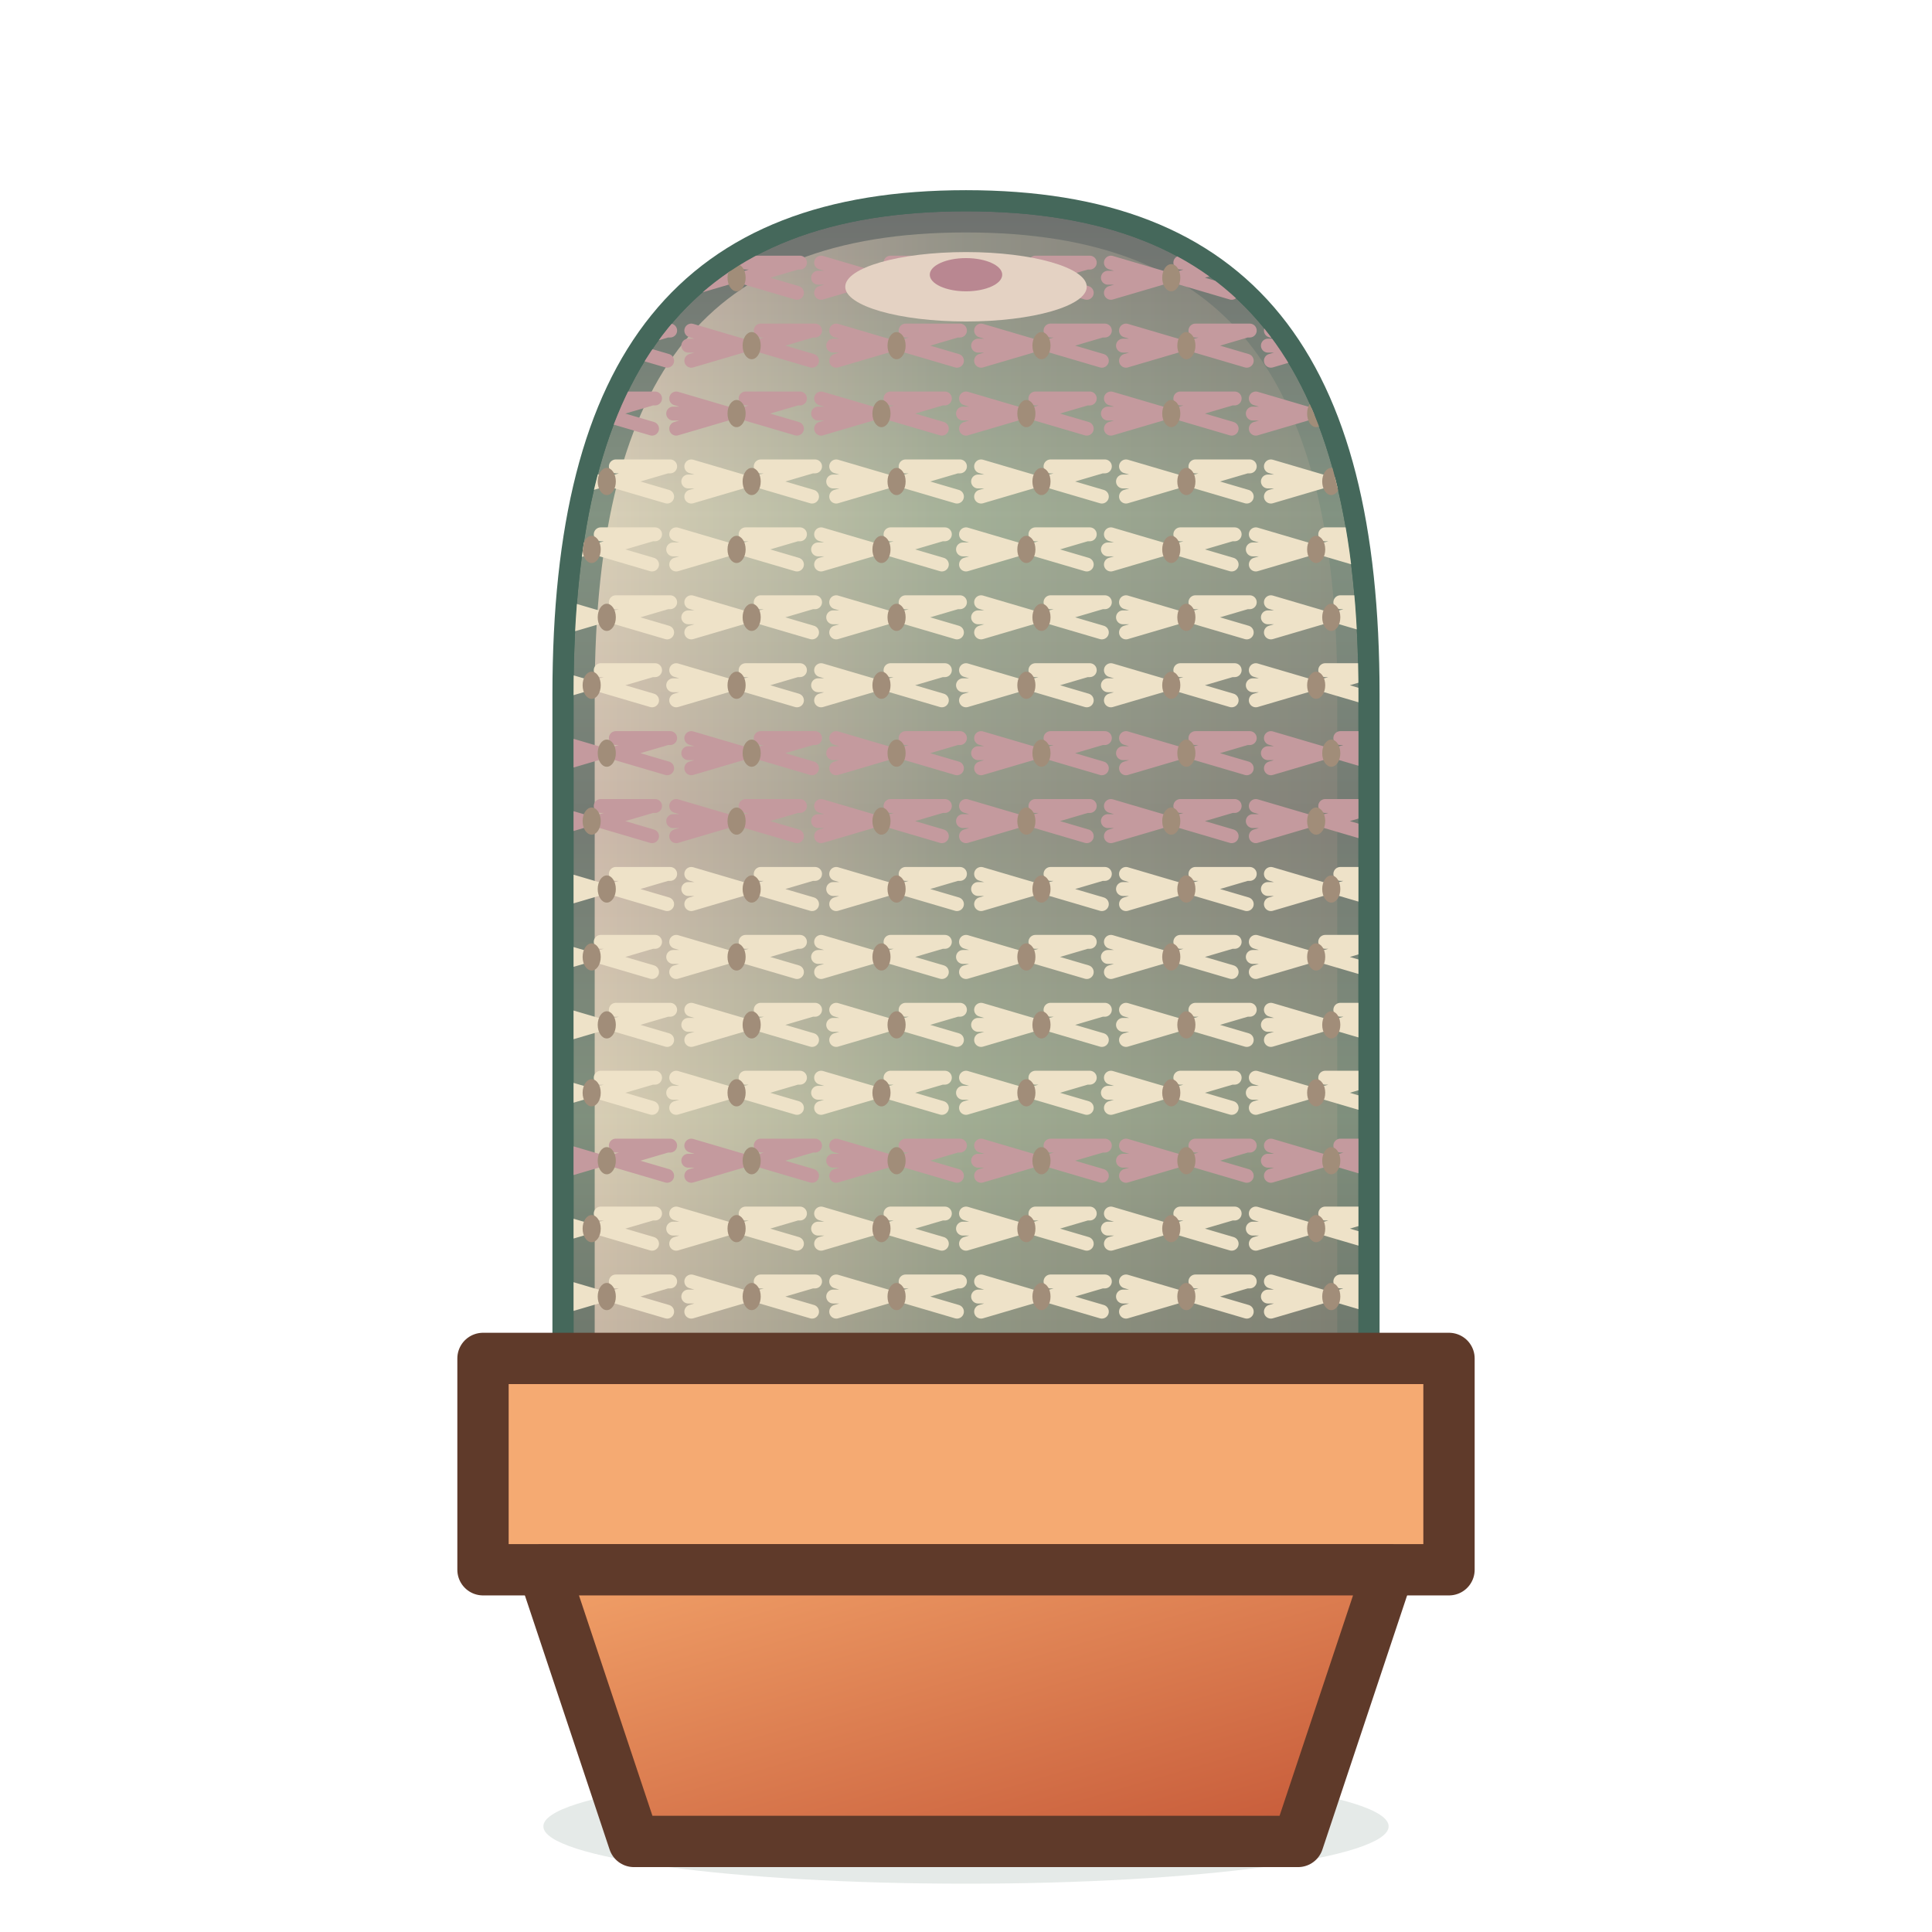
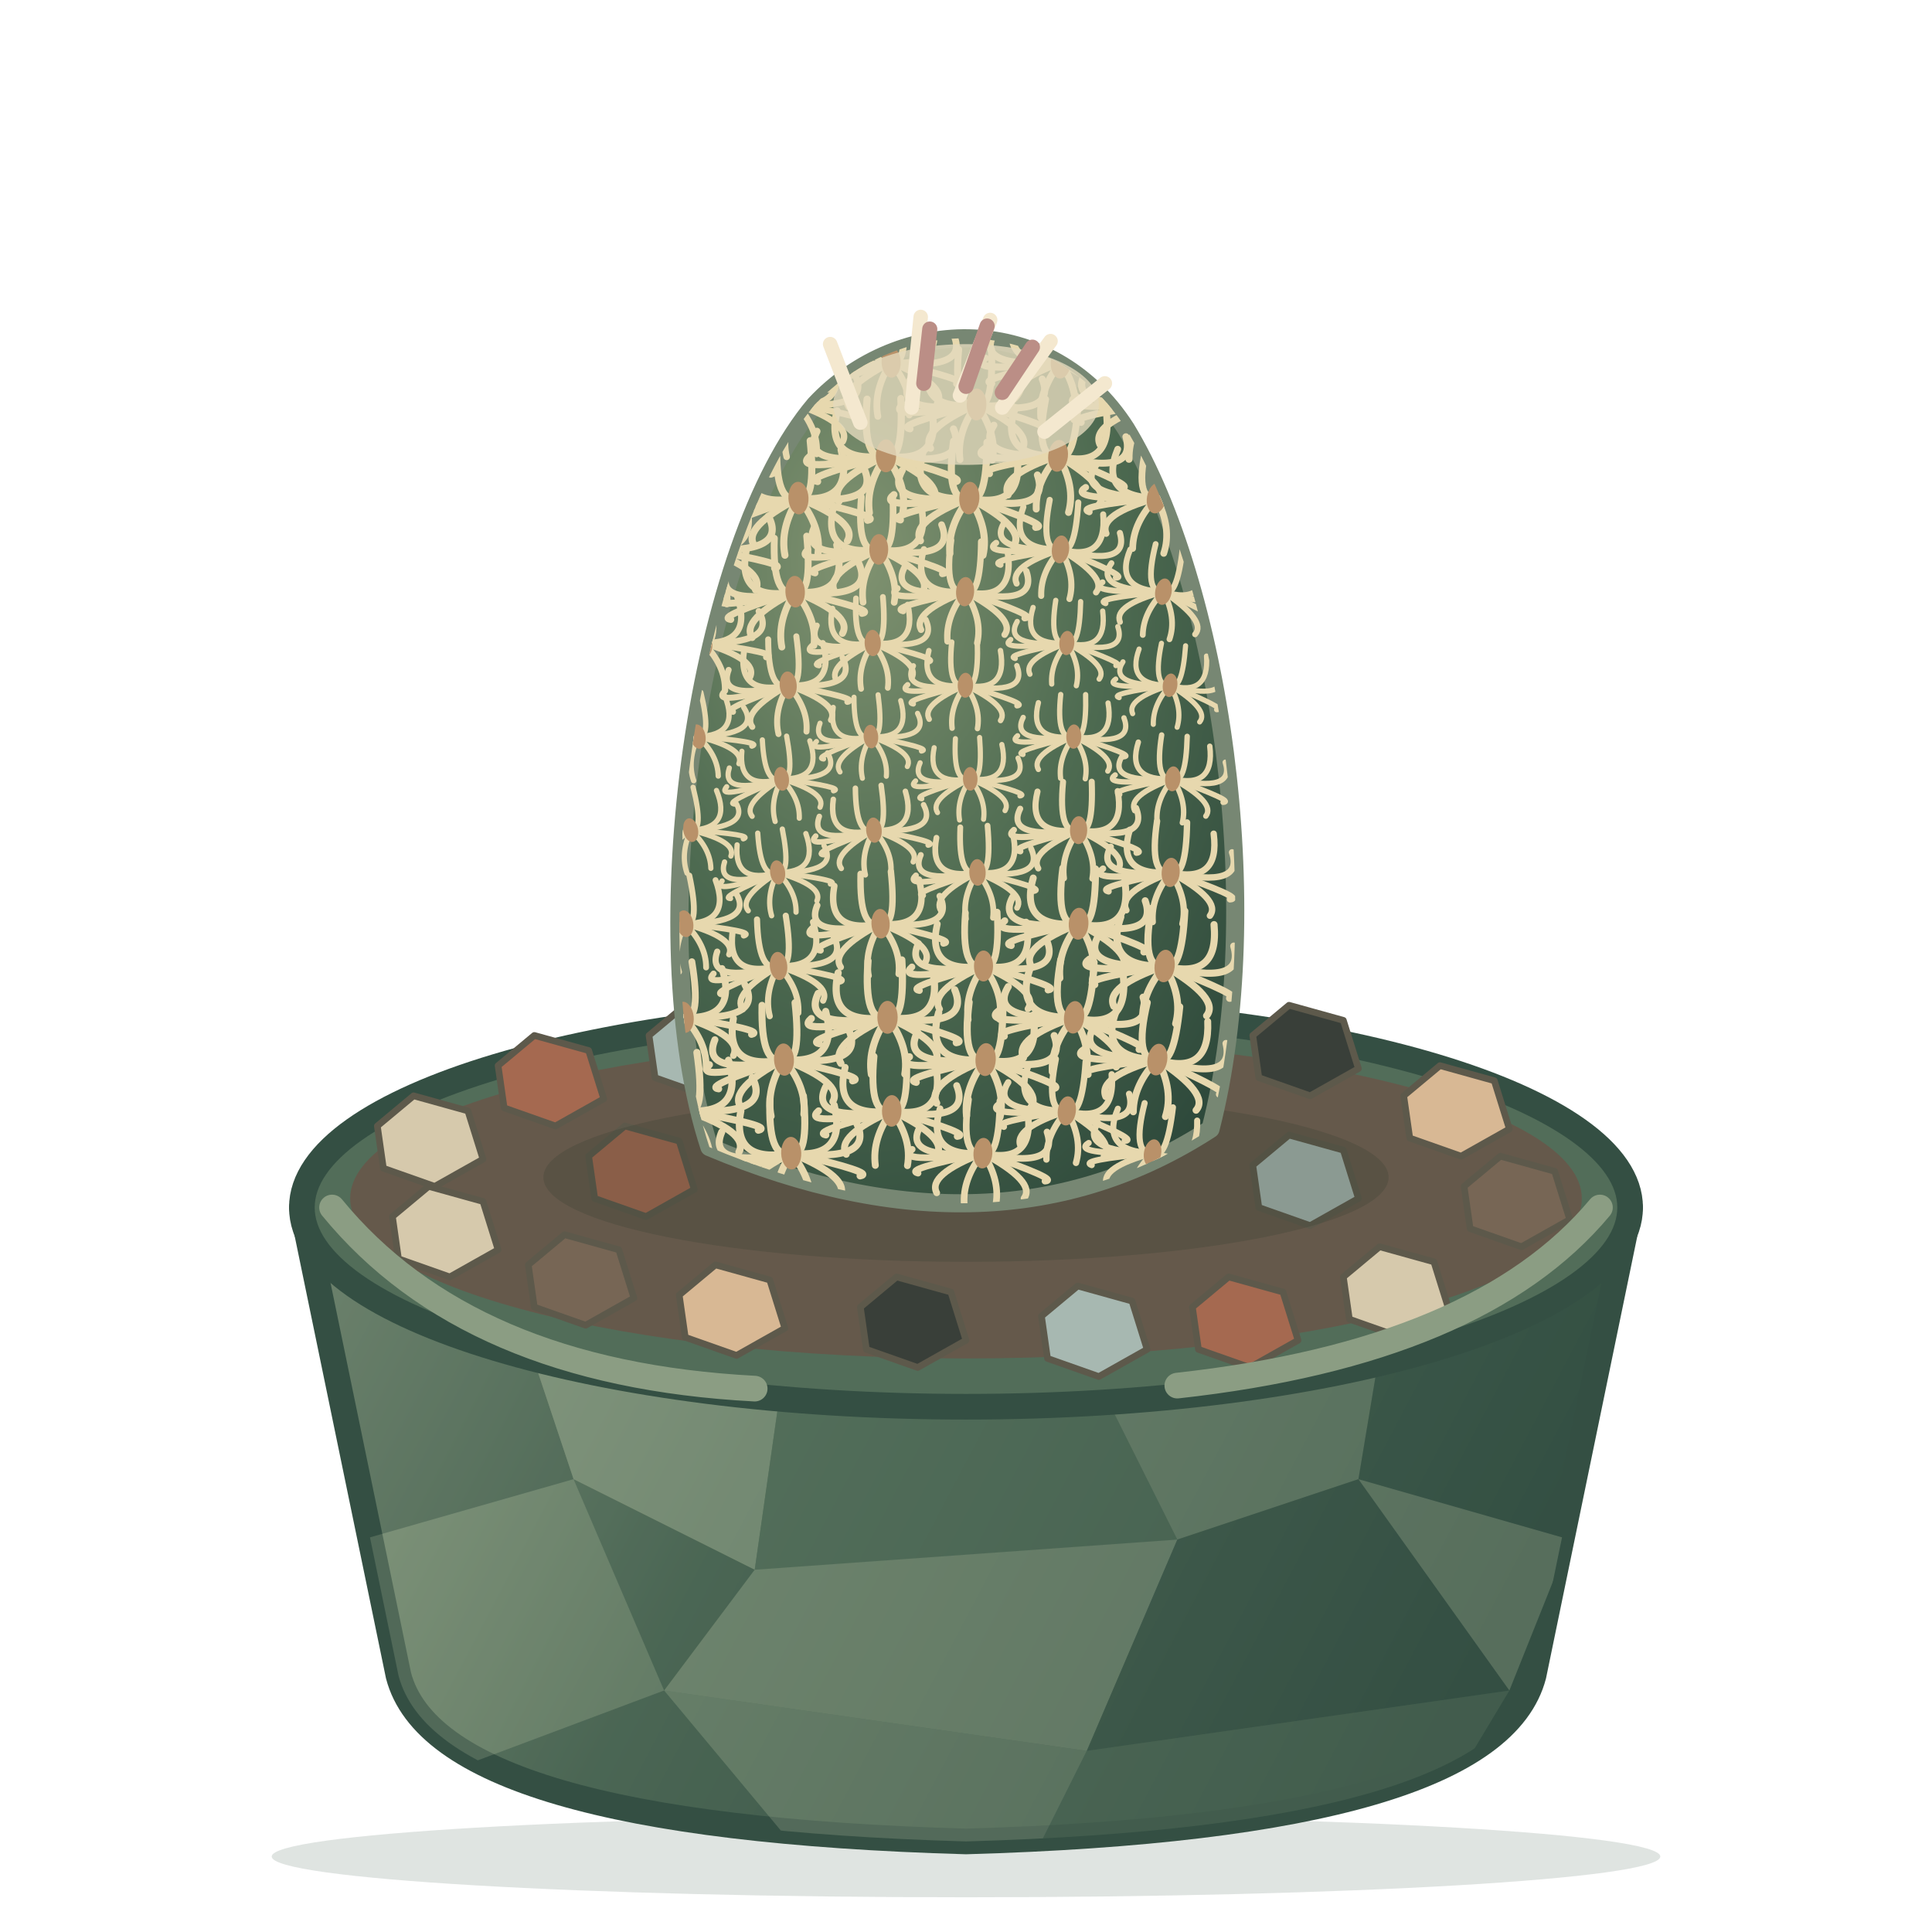
<svg xmlns="http://www.w3.org/2000/svg" viewBox="0 0 64 64" role="img" aria-labelledby="echinocereus-rigidissimus-rubispinus-title echinocereus-rigidissimus-rubispinus-description" data-plant-slug="echinocereus-rigidissimus-rubispinus" focusable="false">
  <defs>
-     <linearGradient id="rubi-pot" x1="0" x2="0.9" y1="0" y2="1">
-       <stop offset="0" stop-color="#f2a269" />
-       <stop offset="1" stop-color="#c65a39" />
+     <linearGradient id="p08-nov01-pot" x1="0" y1="0" x2="1" y2="0.25">
+       <stop stop-color="#8b9d83" />
+       <stop offset="0.42" stop-color="#526d59" />
+       <stop offset="1" stop-color="#344f43" />
    </linearGradient>
-     <linearGradient id="rainbow-body" x1="0" y1="0" x2="1" y2="0">
-       <stop offset="0" stop-color="#d3cab3" />
-       <stop offset="0.5" stop-color="#79957d" />
-       <stop offset="1" stop-color="#596e61" />
-     </linearGradient>
-     <linearGradient id="rainbow-bands" x1="0" y1="0" x2="0" y2="1">
-       <stop offset="0" stop-color="#b98393" />
-       <stop offset="0.25" stop-color="#ede0c7" />
-       <stop offset="0.5" stop-color="#c79d9e" />
-       <stop offset="0.75" stop-color="#e7d7ba" />
-       <stop offset="1" stop-color="#aa807e" />
-     </linearGradient>
-     <clipPath id="rainbow-clip" clipPathUnits="userSpaceOnUse">
-       <path d="M19 47V23c0-11 4-16 13-16s13 5 13 16v24Z" fill="none" stroke="none" stroke-width="1" stroke-linecap="round" stroke-linejoin="round" />
+     <clipPath id="p08-nov01-pot-clip">
+       <path d="M10 40H54L50.8 55.5Q49.5 60.5 32 61Q14.5 60.5 13.2 55.5Z" fill="none" />
    </clipPath>
-     <g id="echinocereus-rigidissimus-rubispinus-detail-1">
-       <path d="M-0.3 0-2-0.5m1.7 0.5H-2.1m1.8 0-1.7 0.5M0.3 0 2-0.5m-1.7 0H2.1M0.3 0 2 0.5" fill="none" stroke="#c49a9e" stroke-width="0.46" stroke-linecap="round" stroke-linejoin="round" />
-       <ellipse cx="0" cy="0" rx="0.3" ry="0.45" fill="#a18d79" stroke="none" stroke-width="1" />
-     </g>
-     <g id="echinocereus-rigidissimus-rubispinus-detail-2">
-       <path d="M-0.3 0-2-0.5m1.7 0.5H-2.1m1.8 0-1.7 0.5M0.3 0 2-0.5m-1.7 0H2.1M0.3 0 2 0.5" fill="none" stroke="#eee2c8" stroke-width="0.46" stroke-linecap="round" stroke-linejoin="round" />
-       <ellipse cx="0" cy="0" rx="0.3" ry="0.45" fill="#a18d79" stroke="none" stroke-width="1" />
+     <radialGradient id="p08-nov01-body" cx="0.32" cy="0.25" r="0.9">
+       <stop stop-color="#819371" />
+       <stop offset="0.5" stop-color="#4e6b51" />
+       <stop offset="1" stop-color="#2e493b" />
+     </radialGradient>
+     <clipPath id="p08-nov01-clip">
+       <path d="M23.5 38C21.2 31 23.1 18 27 13.4C29.8 10.4 34.8 10.3 37.3 14.2C40.4 19.3 42 30 40.1 37.4Q33 42 23.5 38Z" fill="none" />
+     </clipPath>
+     <g id="p08-nov01-comb">
+       <path d="M0 0Q2.87 0.77 2.3 0.85" fill="none" stroke="#e7d8ae" stroke-width="0.24" />
+       <path d="M0 0Q1.99 0.9 1.59 1.52" fill="none" stroke="#e7d8ae" stroke-width="0.24" />
+       <path d="M0 0Q0.73 0.98 0.58 1.9" fill="none" stroke="#e7d8ae" stroke-width="0.24" />
+       <path d="M0 0Q-0.68 0.98 -0.54 1.91" fill="none" stroke="#e7d8ae" stroke-width="0.24" />
+       <path d="M0 0Q-1.95 0.91 -1.56 1.54" fill="none" stroke="#e7d8ae" stroke-width="0.24" />
+       <path d="M0 0Q-2.85 0.78 -2.28 0.88" fill="none" stroke="#e7d8ae" stroke-width="0.24" />
+       <path d="M0 0Q-3.19 0.61 -2.55 0.04" fill="none" stroke="#e7d8ae" stroke-width="0.24" />
+       <path d="M0 0Q-2.91 0.44 -2.32 -0.8" fill="none" stroke="#e7d8ae" stroke-width="0.24" />
+       <path d="M0 0Q-2.06 0.3 -1.65 -1.49" fill="none" stroke="#e7d8ae" stroke-width="0.24" />
+       <path d="M0 0Q-0.81 0.22 -0.65 -1.89" fill="none" stroke="#e7d8ae" stroke-width="0.24" />
+       <path d="M0 0Q0.6 0.22 0.48 -1.92" fill="none" stroke="#e7d8ae" stroke-width="0.24" />
+       <path d="M0 0Q1.89 0.29 1.51 -1.57" fill="none" stroke="#e7d8ae" stroke-width="0.24" />
+       <path d="M0 0Q2.81 0.42 2.25 -0.92" fill="none" stroke="#e7d8ae" stroke-width="0.24" />
+       <ellipse rx="0.34" ry="0.55" fill="#b99169" />
    </g>
  </defs>
-   <ellipse cx="32" cy="60.5" rx="14" ry="1.9" fill="#244b3b" stroke="none" stroke-width="0" opacity="0.12" />
-   <ellipse cx="32" cy="45.5" rx="14" ry="2.1" fill="#745c45" stroke="none" stroke-width="1" />
-   <path d="M19 47V23c0-11 4-16 13-16s13 5 13 16v24Z" fill="url(#rainbow-body)" stroke="#45685b" stroke-width="1.4" stroke-linecap="round" stroke-linejoin="round" />
-   <g clip-path="url(#rainbow-clip)">
-     <path d="M19 47V23c0-11 4-16 13-16s13 5 13 16v24Z" fill="url(#rainbow-bands)" stroke="none" stroke-width="0" stroke-linecap="round" stroke-linejoin="round" opacity="0.36" />
-     <use href="#echinocereus-rigidissimus-rubispinus-detail-1" transform="translate(19.6 9.2)" />
-     <use href="#echinocereus-rigidissimus-rubispinus-detail-1" transform="translate(24.4 9.2)" />
-     <use href="#echinocereus-rigidissimus-rubispinus-detail-1" transform="translate(29.2 9.2)" />
-     <use href="#echinocereus-rigidissimus-rubispinus-detail-1" transform="translate(34 9.2)" />
-     <use href="#echinocereus-rigidissimus-rubispinus-detail-1" transform="translate(38.8 9.2)" />
-     <use href="#echinocereus-rigidissimus-rubispinus-detail-1" transform="translate(43.6 9.2)" />
-     <use href="#echinocereus-rigidissimus-rubispinus-detail-1" transform="translate(20.1 11.45)" />
-     <use href="#echinocereus-rigidissimus-rubispinus-detail-1" transform="translate(24.9 11.45)" />
-     <use href="#echinocereus-rigidissimus-rubispinus-detail-1" transform="translate(29.7 11.45)" />
-     <use href="#echinocereus-rigidissimus-rubispinus-detail-1" transform="translate(34.5 11.45)" />
-     <use href="#echinocereus-rigidissimus-rubispinus-detail-1" transform="translate(39.3 11.45)" />
-     <use href="#echinocereus-rigidissimus-rubispinus-detail-1" transform="translate(44.1 11.45)" />
-     <use href="#echinocereus-rigidissimus-rubispinus-detail-1" transform="translate(19.6 13.7)" />
-     <use href="#echinocereus-rigidissimus-rubispinus-detail-1" transform="translate(24.4 13.7)" />
-     <use href="#echinocereus-rigidissimus-rubispinus-detail-1" transform="translate(29.2 13.7)" />
-     <use href="#echinocereus-rigidissimus-rubispinus-detail-1" transform="translate(34 13.7)" />
-     <use href="#echinocereus-rigidissimus-rubispinus-detail-1" transform="translate(38.8 13.7)" />
-     <use href="#echinocereus-rigidissimus-rubispinus-detail-1" transform="translate(43.6 13.7)" />
-     <use href="#echinocereus-rigidissimus-rubispinus-detail-2" transform="translate(20.1 15.95)" />
-     <use href="#echinocereus-rigidissimus-rubispinus-detail-2" transform="translate(24.9 15.95)" />
-     <use href="#echinocereus-rigidissimus-rubispinus-detail-2" transform="translate(29.7 15.95)" />
-     <use href="#echinocereus-rigidissimus-rubispinus-detail-2" transform="translate(34.5 15.95)" />
-     <use href="#echinocereus-rigidissimus-rubispinus-detail-2" transform="translate(39.3 15.95)" />
-     <use href="#echinocereus-rigidissimus-rubispinus-detail-2" transform="translate(44.1 15.95)" />
-     <use href="#echinocereus-rigidissimus-rubispinus-detail-2" transform="translate(19.6 18.2)" />
-     <use href="#echinocereus-rigidissimus-rubispinus-detail-2" transform="translate(24.4 18.2)" />
-     <use href="#echinocereus-rigidissimus-rubispinus-detail-2" transform="translate(29.2 18.2)" />
-     <use href="#echinocereus-rigidissimus-rubispinus-detail-2" transform="translate(34 18.2)" />
-     <use href="#echinocereus-rigidissimus-rubispinus-detail-2" transform="translate(38.8 18.2)" />
-     <use href="#echinocereus-rigidissimus-rubispinus-detail-2" transform="translate(43.6 18.2)" />
-     <use href="#echinocereus-rigidissimus-rubispinus-detail-2" transform="translate(20.1 20.45)" />
-     <use href="#echinocereus-rigidissimus-rubispinus-detail-2" transform="translate(24.9 20.45)" />
-     <use href="#echinocereus-rigidissimus-rubispinus-detail-2" transform="translate(29.7 20.45)" />
-     <use href="#echinocereus-rigidissimus-rubispinus-detail-2" transform="translate(34.5 20.45)" />
-     <use href="#echinocereus-rigidissimus-rubispinus-detail-2" transform="translate(39.3 20.45)" />
-     <use href="#echinocereus-rigidissimus-rubispinus-detail-2" transform="translate(44.1 20.45)" />
-     <use href="#echinocereus-rigidissimus-rubispinus-detail-2" transform="translate(19.6 22.7)" />
-     <use href="#echinocereus-rigidissimus-rubispinus-detail-2" transform="translate(24.4 22.7)" />
-     <use href="#echinocereus-rigidissimus-rubispinus-detail-2" transform="translate(29.2 22.7)" />
-     <use href="#echinocereus-rigidissimus-rubispinus-detail-2" transform="translate(34 22.7)" />
-     <use href="#echinocereus-rigidissimus-rubispinus-detail-2" transform="translate(38.8 22.7)" />
-     <use href="#echinocereus-rigidissimus-rubispinus-detail-2" transform="translate(43.6 22.7)" />
-     <use href="#echinocereus-rigidissimus-rubispinus-detail-1" transform="translate(20.1 24.95)" />
-     <use href="#echinocereus-rigidissimus-rubispinus-detail-1" transform="translate(24.9 24.95)" />
-     <use href="#echinocereus-rigidissimus-rubispinus-detail-1" transform="translate(29.7 24.95)" />
-     <use href="#echinocereus-rigidissimus-rubispinus-detail-1" transform="translate(34.5 24.95)" />
-     <use href="#echinocereus-rigidissimus-rubispinus-detail-1" transform="translate(39.3 24.95)" />
-     <use href="#echinocereus-rigidissimus-rubispinus-detail-1" transform="translate(44.1 24.95)" />
-     <use href="#echinocereus-rigidissimus-rubispinus-detail-1" transform="translate(19.6 27.2)" />
-     <use href="#echinocereus-rigidissimus-rubispinus-detail-1" transform="translate(24.4 27.2)" />
-     <use href="#echinocereus-rigidissimus-rubispinus-detail-1" transform="translate(29.2 27.2)" />
-     <use href="#echinocereus-rigidissimus-rubispinus-detail-1" transform="translate(34 27.2)" />
-     <use href="#echinocereus-rigidissimus-rubispinus-detail-1" transform="translate(38.8 27.2)" />
-     <use href="#echinocereus-rigidissimus-rubispinus-detail-1" transform="translate(43.6 27.2)" />
-     <use href="#echinocereus-rigidissimus-rubispinus-detail-2" transform="translate(20.1 29.45)" />
-     <use href="#echinocereus-rigidissimus-rubispinus-detail-2" transform="translate(24.9 29.45)" />
-     <use href="#echinocereus-rigidissimus-rubispinus-detail-2" transform="translate(29.7 29.45)" />
-     <use href="#echinocereus-rigidissimus-rubispinus-detail-2" transform="translate(34.5 29.45)" />
-     <use href="#echinocereus-rigidissimus-rubispinus-detail-2" transform="translate(39.3 29.45)" />
-     <use href="#echinocereus-rigidissimus-rubispinus-detail-2" transform="translate(44.1 29.45)" />
-     <use href="#echinocereus-rigidissimus-rubispinus-detail-2" transform="translate(19.6 31.7)" />
-     <use href="#echinocereus-rigidissimus-rubispinus-detail-2" transform="translate(24.4 31.7)" />
-     <use href="#echinocereus-rigidissimus-rubispinus-detail-2" transform="translate(29.2 31.7)" />
-     <use href="#echinocereus-rigidissimus-rubispinus-detail-2" transform="translate(34 31.7)" />
-     <use href="#echinocereus-rigidissimus-rubispinus-detail-2" transform="translate(38.8 31.7)" />
-     <use href="#echinocereus-rigidissimus-rubispinus-detail-2" transform="translate(43.6 31.7)" />
-     <use href="#echinocereus-rigidissimus-rubispinus-detail-2" transform="translate(20.1 33.95)" />
-     <use href="#echinocereus-rigidissimus-rubispinus-detail-2" transform="translate(24.9 33.95)" />
-     <use href="#echinocereus-rigidissimus-rubispinus-detail-2" transform="translate(29.7 33.95)" />
-     <use href="#echinocereus-rigidissimus-rubispinus-detail-2" transform="translate(34.5 33.95)" />
-     <use href="#echinocereus-rigidissimus-rubispinus-detail-2" transform="translate(39.3 33.95)" />
-     <use href="#echinocereus-rigidissimus-rubispinus-detail-2" transform="translate(44.1 33.95)" />
-     <use href="#echinocereus-rigidissimus-rubispinus-detail-2" transform="translate(19.6 36.2)" />
-     <use href="#echinocereus-rigidissimus-rubispinus-detail-2" transform="translate(24.4 36.2)" />
-     <use href="#echinocereus-rigidissimus-rubispinus-detail-2" transform="translate(29.2 36.2)" />
-     <use href="#echinocereus-rigidissimus-rubispinus-detail-2" transform="translate(34 36.2)" />
-     <use href="#echinocereus-rigidissimus-rubispinus-detail-2" transform="translate(38.8 36.2)" />
-     <use href="#echinocereus-rigidissimus-rubispinus-detail-2" transform="translate(43.6 36.2)" />
-     <use href="#echinocereus-rigidissimus-rubispinus-detail-1" transform="translate(20.1 38.45)" />
-     <use href="#echinocereus-rigidissimus-rubispinus-detail-1" transform="translate(24.9 38.45)" />
-     <use href="#echinocereus-rigidissimus-rubispinus-detail-1" transform="translate(29.7 38.45)" />
-     <use href="#echinocereus-rigidissimus-rubispinus-detail-1" transform="translate(34.5 38.45)" />
-     <use href="#echinocereus-rigidissimus-rubispinus-detail-1" transform="translate(39.3 38.45)" />
-     <use href="#echinocereus-rigidissimus-rubispinus-detail-1" transform="translate(44.1 38.45)" />
-     <use href="#echinocereus-rigidissimus-rubispinus-detail-2" transform="translate(19.6 40.7)" />
-     <use href="#echinocereus-rigidissimus-rubispinus-detail-2" transform="translate(24.4 40.7)" />
-     <use href="#echinocereus-rigidissimus-rubispinus-detail-2" transform="translate(29.2 40.7)" />
-     <use href="#echinocereus-rigidissimus-rubispinus-detail-2" transform="translate(34 40.7)" />
-     <use href="#echinocereus-rigidissimus-rubispinus-detail-2" transform="translate(38.8 40.7)" />
-     <use href="#echinocereus-rigidissimus-rubispinus-detail-2" transform="translate(43.6 40.7)" />
-     <use href="#echinocereus-rigidissimus-rubispinus-detail-2" transform="translate(20.1 42.95)" />
-     <use href="#echinocereus-rigidissimus-rubispinus-detail-2" transform="translate(24.9 42.95)" />
-     <use href="#echinocereus-rigidissimus-rubispinus-detail-2" transform="translate(29.7 42.95)" />
-     <use href="#echinocereus-rigidissimus-rubispinus-detail-2" transform="translate(34.5 42.95)" />
-     <use href="#echinocereus-rigidissimus-rubispinus-detail-2" transform="translate(39.3 42.95)" />
-     <use href="#echinocereus-rigidissimus-rubispinus-detail-2" transform="translate(44.1 42.95)" />
-     <use href="#echinocereus-rigidissimus-rubispinus-detail-2" transform="translate(19.6 45.2)" />
-     <use href="#echinocereus-rigidissimus-rubispinus-detail-2" transform="translate(24.4 45.2)" />
-     <use href="#echinocereus-rigidissimus-rubispinus-detail-2" transform="translate(29.2 45.2)" />
-     <use href="#echinocereus-rigidissimus-rubispinus-detail-2" transform="translate(34 45.2)" />
-     <use href="#echinocereus-rigidissimus-rubispinus-detail-2" transform="translate(38.8 45.2)" />
-     <use href="#echinocereus-rigidissimus-rubispinus-detail-2" transform="translate(43.6 45.2)" />
+   <g stroke-linecap="round" stroke-linejoin="round">
+     <ellipse cx="32" cy="61.5" rx="23" ry="1.35" fill="#294839" opacity="0.15" />
+     <path d="M10 40H54L50.8 55.5Q49.5 60.5 32 61Q14.5 60.5 13.2 55.5Z" fill="url(#p08-nov01-pot)" stroke="#344f43" stroke-width="0.85" />
+     <g clip-path="url(#p08-nov01-pot-clip)">
+       <path d="M9 40 17 43 19 49 12 51Z" fill="#344f43" opacity="0.33" />
+       <path d="M17 43 26 45 25 52 19 49Z" fill="#8b9d83" opacity="0.6" />
+       <path d="M26 45 36 45 39 51 25 52Z" fill="#526d59" opacity="0.5" />
+       <path d="M36 45 46 43 45 49 39 51Z" fill="#8b9d83" opacity="0.38" />
+       <path d="M46 43 55 40 52 51 45 49Z" fill="#344f43" opacity="0.3" />
+       <path d="M12 51 19 49 22 56 14 59Z" fill="#8b9d83" opacity="0.33" />
+       <path d="M19 49 25 52 22 56Z" fill="#344f43" opacity="0.24" />
+       <path d="M25 52 39 51 36 58 22 56Z" fill="#8b9d83" opacity="0.46" />
+       <path d="M39 51 45 49 50 56 36 58Z" fill="#344f43" opacity="0.33" />
+       <path d="M45 49 52 51 50 56Z" fill="#8b9d83" opacity="0.4" />
+       <path d="M14 59 22 56 27 62 18 61Z" fill="#344f43" opacity="0.25" />
+       <path d="M22 56 36 58 34 62 27 62Z" fill="#8b9d83" opacity="0.35" />
+       <path d="M36 58 50 56 47 61 34 62Z" fill="#526d59" opacity="0.45" />
+     </g>
+     <ellipse cx="32" cy="40" rx="22" ry="6.6" fill="#526d59" stroke="#344f43" stroke-width="0.85" />
+     <ellipse cx="32" cy="39.7" rx="20.4" ry="5.3" fill="#65594b" />
+     <path d="M12.5 37.3l1.2-1 1.8 0.5 0.5 1.6-1.6 0.9-1.7-0.6Z" fill="#d6c9ac" stroke="#5d594b" stroke-width="0.22" />
+     <path d="M16.5 35.3l1.2-1 1.8 0.5 0.5 1.6-1.6 0.9-1.7-0.6Z" fill="#a56950" stroke="#5d594b" stroke-width="0.22" />
+     <path d="M21.5 34.3l1.2-1 1.8 0.5 0.5 1.6-1.6 0.9-1.7-0.6Z" fill="#a7b8b1" stroke="#5d594b" stroke-width="0.22" />
+     <path d="M41.5 34.3l1.2-1 1.8 0.5 0.5 1.6-1.6 0.9-1.7-0.6Z" fill="#393f39" stroke="#5d594b" stroke-width="0.22" />
+     <path d="M46.5 36.3l1.2-1 1.8 0.5 0.5 1.6-1.6 0.9-1.7-0.6Z" fill="#d8b894" stroke="#5d594b" stroke-width="0.22" />
+     <path d="M48.5 39.3l1.2-1 1.8 0.5 0.5 1.6-1.6 0.9-1.7-0.6Z" fill="#776655" stroke="#5d594b" stroke-width="0.22" />
+     <path d="M13 40.3l1.2-1 1.8 0.5 0.5 1.6-1.6 0.9-1.7-0.6Z" fill="#d6c9ac" stroke="#5d594b" stroke-width="0.22" />
+     <path d="M19.5 38.3l1.2-1 1.8 0.5 0.5 1.6-1.6 0.9-1.7-0.6Z" fill="#a56950" stroke="#5d594b" stroke-width="0.22" />
+     <path d="M41.5 38.6l1.2-1 1.8 0.5 0.5 1.6-1.6 0.9-1.7-0.6Z" fill="#a7b8b1" stroke="#5d594b" stroke-width="0.22" />
+     <path d="M26.5 36.3l1.2-1 1.8 0.5 0.5 1.6-1.6 0.9-1.7-0.6Z" fill="#393f39" stroke="#5d594b" stroke-width="0.22" />
+     <path d="M34.5 36.3l1.2-1 1.8 0.5 0.5 1.6-1.6 0.9-1.7-0.6Z" fill="#d8b894" stroke="#5d594b" stroke-width="0.22" />
+     <ellipse cx="32" cy="39" rx="14" ry="2.8" fill="#333c2d" opacity="0.24" />
+     <path d="M23.5 38C21.2 31 23.1 18 27 13.4C29.8 10.4 34.8 10.3 37.3 14.2C40.4 19.3 42 30 40.1 37.4Q33 42 23.5 38Z" fill="url(#p08-nov01-body)" stroke="#778773" stroke-width="0.6" />
+     <g clip-path="url(#p08-nov01-clip)">
+       <use href="#p08-nov01-comb" transform="translate(23 12) rotate(-8) scale(0.85)" />
+       <use href="#p08-nov01-comb" transform="translate(23.23 15.1) rotate(-5.48) scale(0.97)" />
+       <use href="#p08-nov01-comb" transform="translate(23.34 18.2) rotate(-5.27) scale(0.98)" />
+       <use href="#p08-nov01-comb" transform="translate(23.3 21.3) rotate(-7.58) scale(0.87)" />
+       <use href="#p08-nov01-comb" transform="translate(23.12 24.4) rotate(-10.27) scale(0.74)" />
+       <use href="#p08-nov01-comb" transform="translate(22.88 27.5) rotate(-10.88) scale(0.72)" />
+       <use href="#p08-nov01-comb" transform="translate(22.69 30.6) rotate(-8.84) scale(0.81)" />
+       <use href="#p08-nov01-comb" transform="translate(22.66 33.7) rotate(-6.03) scale(0.94)" />
+       <use href="#p08-nov01-comb" transform="translate(22.78 36.8) rotate(-5.03) scale(0.99)" />
+       <use href="#p08-nov01-comb" transform="translate(26.39 13.4) rotate(-5) scale(0.89)" />
+       <use href="#p08-nov01-comb" transform="translate(26.45 16.5) rotate(-2.48) scale(0.98)" />
+       <use href="#p08-nov01-comb" transform="translate(26.34 19.6) rotate(-2.27) scale(0.95)" />
+       <use href="#p08-nov01-comb" transform="translate(26.11 22.7) rotate(-4.58) scale(0.83)" />
+       <use href="#p08-nov01-comb" transform="translate(25.89 25.8) rotate(-7.27) scale(0.72)" />
+       <use href="#p08-nov01-comb" transform="translate(25.76 28.9) rotate(-7.88) scale(0.73)" />
+       <use href="#p08-nov01-comb" transform="translate(25.79 32) rotate(-5.84) scale(0.85)" />
+       <use href="#p08-nov01-comb" transform="translate(25.97 35.1) rotate(-3.03) scale(0.97)" />
+       <use href="#p08-nov01-comb" transform="translate(26.21 38.2) rotate(-2.03) scale(0.98)" />
+       <use href="#p08-nov01-comb" transform="translate(29.52 12) rotate(-2) scale(0.93)" />
+       <use href="#p08-nov01-comb" transform="translate(29.35 15.1) rotate(0.52) scale(0.99)" />
+       <use href="#p08-nov01-comb" transform="translate(29.11 18.2) rotate(0.73) scale(0.92)" />
+       <use href="#p08-nov01-comb" transform="translate(28.91 21.3) rotate(-1.58) scale(0.79)" />
+       <use href="#p08-nov01-comb" transform="translate(28.85 24.4) rotate(-4.27) scale(0.71)" />
+       <use href="#p08-nov01-comb" transform="translate(28.95 27.5) rotate(-4.88) scale(0.76)" />
+       <use href="#p08-nov01-comb" transform="translate(29.17 30.6) rotate(-2.84) scale(0.89)" />
+       <use href="#p08-nov01-comb" transform="translate(29.4 33.7) rotate(-0.03) scale(0.99)" />
+       <use href="#p08-nov01-comb" transform="translate(29.54 36.8) rotate(0.97) scale(0.95)" />
+       <use href="#p08-nov01-comb" transform="translate(32.35 13.4) rotate(1) scale(0.96)" />
+       <use href="#p08-nov01-comb" transform="translate(32.11 16.5) rotate(3.52) scale(0.98)" />
+       <use href="#p08-nov01-comb" transform="translate(31.97 19.6) rotate(3.73) scale(0.88)" />
+       <use href="#p08-nov01-comb" transform="translate(31.98 22.7) rotate(1.42) scale(0.75)" />
+       <use href="#p08-nov01-comb" transform="translate(32.14 25.8) rotate(-1.27) scale(0.71)" />
+       <use href="#p08-nov01-comb" transform="translate(32.38 28.9) rotate(-1.88) scale(0.8)" />
+       <use href="#p08-nov01-comb" transform="translate(32.58 32) rotate(0.16) scale(0.93)" />
+       <use href="#p08-nov01-comb" transform="translate(32.65 35.1) rotate(2.97) scale(0.99)" />
+       <use href="#p08-nov01-comb" transform="translate(32.56 38.2) rotate(3.97) scale(0.92)" />
+       <use href="#p08-nov01-comb" transform="translate(35.14 12) rotate(4) scale(0.98)" />
+       <use href="#p08-nov01-comb" transform="translate(35.05 15.1) rotate(6.52) scale(0.96)" />
+       <use href="#p08-nov01-comb" transform="translate(35.13 18.2) rotate(6.73) scale(0.84)" />
+       <use href="#p08-nov01-comb" transform="translate(35.34 21.3) rotate(4.42) scale(0.73)" />
+       <use href="#p08-nov01-comb" transform="translate(35.57 24.4) rotate(1.73) scale(0.73)" />
+       <use href="#p08-nov01-comb" transform="translate(35.73 27.5) rotate(1.12) scale(0.84)" />
+       <use href="#p08-nov01-comb" transform="translate(35.73 30.6) rotate(3.16) scale(0.96)" />
+       <use href="#p08-nov01-comb" transform="translate(35.58 33.7) rotate(5.97) scale(0.98)" />
+       <use href="#p08-nov01-comb" transform="translate(35.34 36.8) rotate(6.97) scale(0.88)" />
+       <use href="#p08-nov01-comb" transform="translate(38.16 13.4) rotate(7) scale(0.99)" />
+       <use href="#p08-nov01-comb" transform="translate(38.31 16.5) rotate(9.52) scale(0.93)" />
+       <use href="#p08-nov01-comb" transform="translate(38.54 19.6) rotate(9.73) scale(0.8)" />
+       <use href="#p08-nov01-comb" transform="translate(38.76 22.7) rotate(7.42) scale(0.71)" />
+       <use href="#p08-nov01-comb" transform="translate(38.85 25.8) rotate(4.73) scale(0.75)" />
+       <use href="#p08-nov01-comb" transform="translate(38.78 28.9) rotate(4.12) scale(0.88)" />
+       <use href="#p08-nov01-comb" transform="translate(38.58 32) rotate(6.16) scale(0.98)" />
+       <use href="#p08-nov01-comb" transform="translate(38.34 35.1) rotate(8.97) scale(0.96)" />
+       <use href="#p08-nov01-comb" transform="translate(38.18 38.2) rotate(9.97) scale(0.84)" />
+     </g>
+     <ellipse cx="32" cy="13.4" rx="4.4" ry="2" fill="#e4d9bd" opacity="0.8" />
+     <path d="M28.5 14l-1-2.6m2.7 2.1 0.3-3m1.3 2.6 1-2.5m0.4 2.9 1.6-2.2m-0.2 3 2-1.6" fill="none" stroke="#f4e8cf" stroke-width="0.48" />
+     <path d="M30.6 12.7l0.2-1.8m1.2 1.9 0.7-2m0.5 2.2 1-1.5" fill="none" stroke="#bb8e86" stroke-width="0.5" />
+     <path d="M44.5 42.3l1.2-1 1.8 0.5 0.5 1.6-1.6 0.9-1.7-0.6Z" fill="#d6c9ac" stroke="#5d594b" stroke-width="0.22" />
+     <path d="M39.5 43.3l1.2-1 1.8 0.5 0.5 1.6-1.6 0.9-1.7-0.6Z" fill="#a56950" stroke="#5d594b" stroke-width="0.22" />
+     <path d="M34.5 43.6l1.2-1 1.8 0.5 0.5 1.6-1.6 0.9-1.7-0.6Z" fill="#a7b8b1" stroke="#5d594b" stroke-width="0.22" />
+     <path d="M28.5 43.3l1.2-1 1.8 0.5 0.5 1.6-1.6 0.9-1.7-0.6Z" fill="#393f39" stroke="#5d594b" stroke-width="0.22" />
+     <path d="M22.5 42.9l1.2-1 1.8 0.5 0.5 1.6-1.6 0.9-1.7-0.6Z" fill="#d8b894" stroke="#5d594b" stroke-width="0.22" />
+     <path d="M17.5 41.9l1.2-1 1.8 0.5 0.5 1.6-1.6 0.9-1.7-0.6Z" fill="#776655" stroke="#5d594b" stroke-width="0.22" />
+     <path d="M11 40Q15.5 45.5 25 46M39 45.9Q49 44.8 53 40" fill="none" stroke="#8b9d83" stroke-width="0.85" />
  </g>
-   <ellipse cx="32" cy="9.5" rx="4" ry="1.15" fill="#e4d2c3" stroke="none" stroke-width="1" />
-   <ellipse cx="32" cy="9.1" rx="1.2" ry="0.55" fill="#b98791" stroke="none" stroke-width="1" />
-   <path d="M16 45h32v7H16z" fill="#f5aa72" stroke="#5f3a2a" stroke-linejoin="round" stroke-width="1.7" />
-   <path d="m18 52 3 9h22l3-9Z" fill="url(#rubi-pot)" stroke="#5f3a2a" stroke-linejoin="round" stroke-width="1.7" />
</svg>
